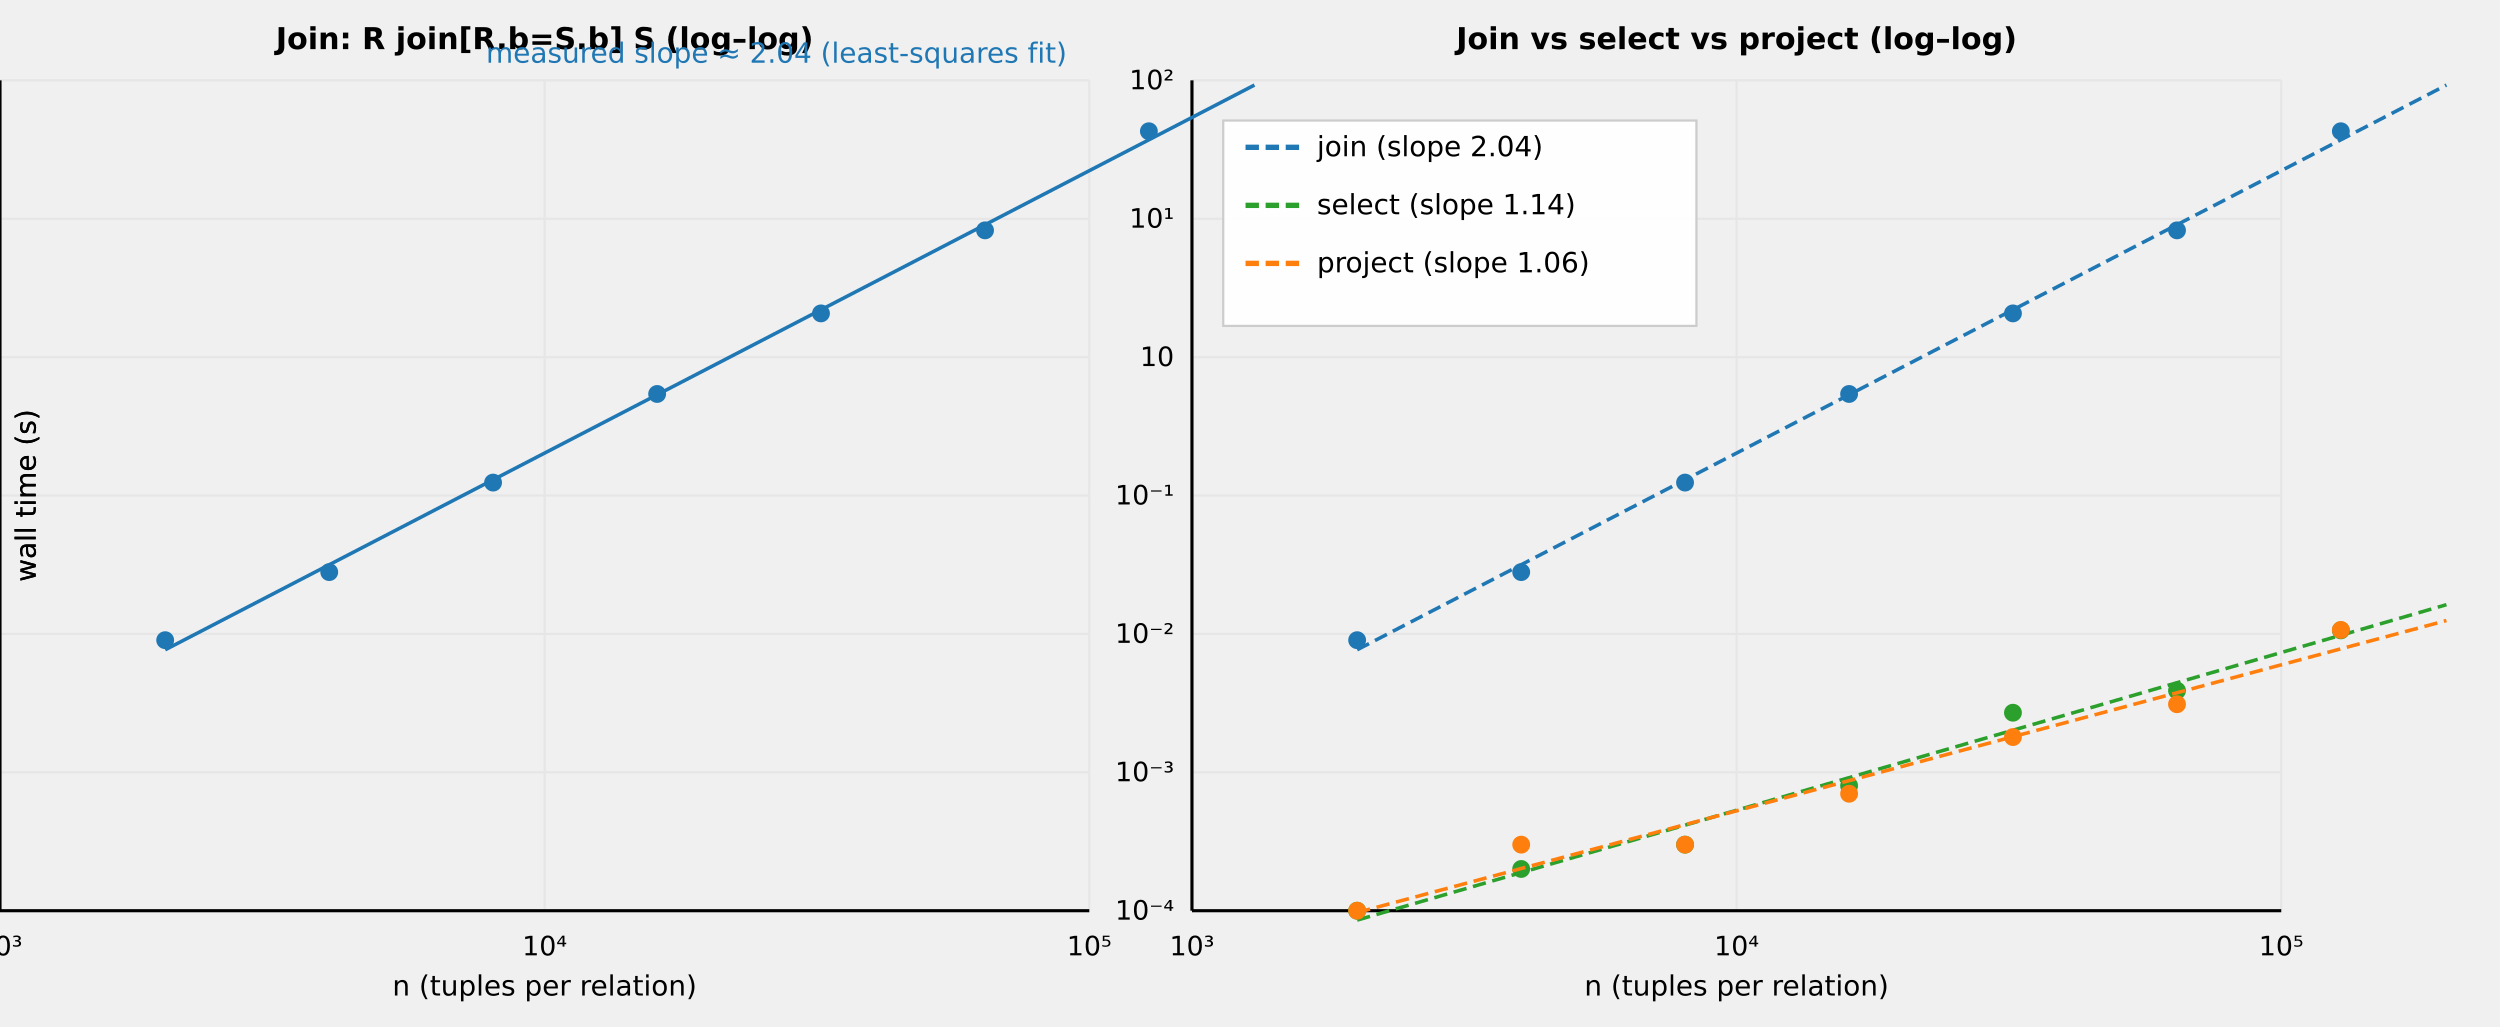
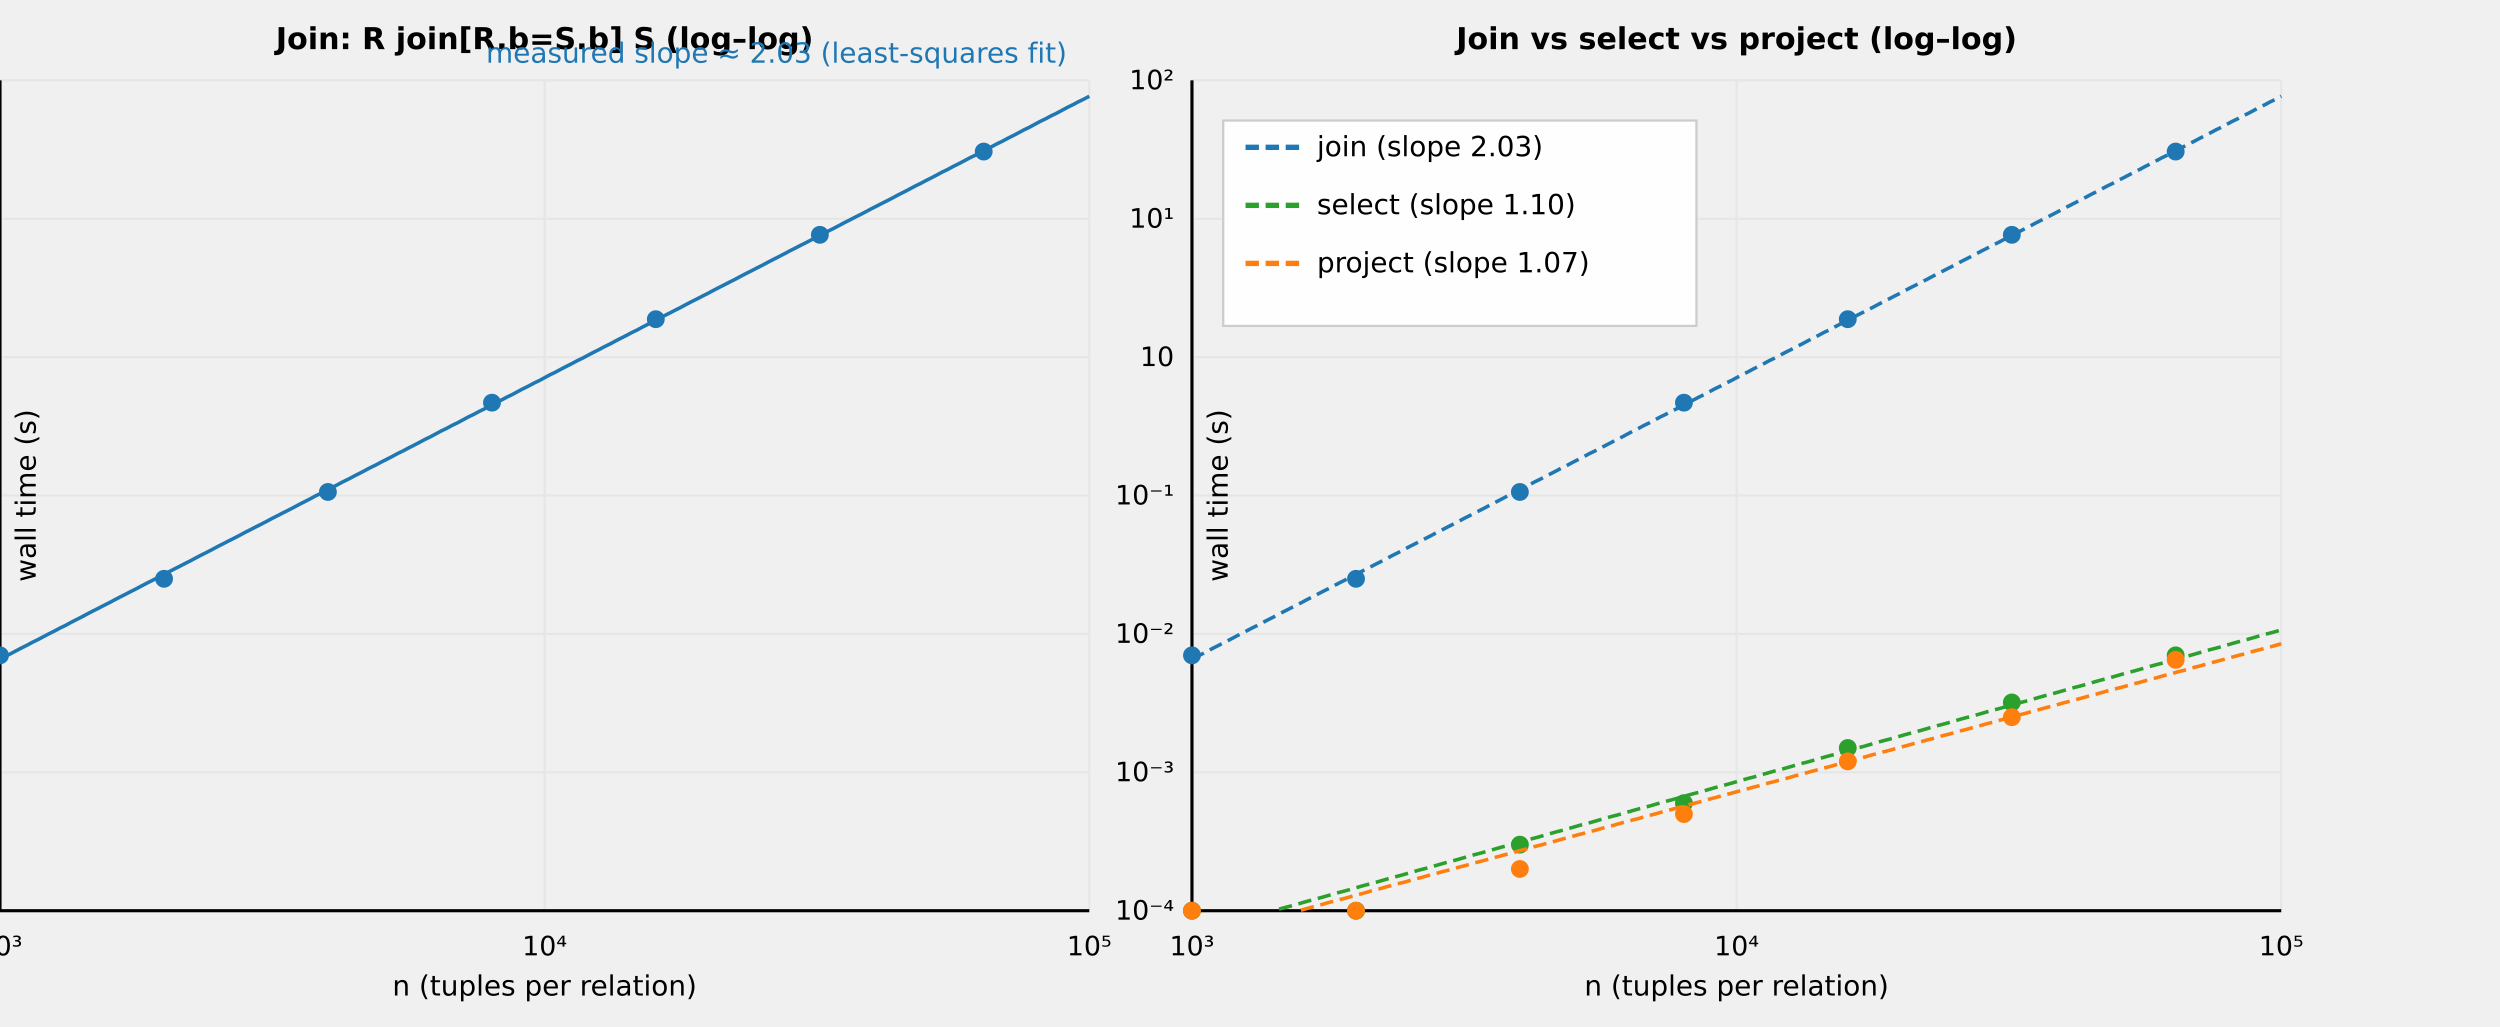
<svg xmlns="http://www.w3.org/2000/svg" width="1120" height="460" viewBox="0 0 1120 460" font-family="DejaVu Sans, Arial, sans-serif">
  <line x1="0.0" y1="36.0" x2="0.0" y2="408.0" stroke="#e6e6e6" stroke-width="1" />
  <text x="0.0" y="428.0" font-size="12" text-anchor="middle" fill="#000000">10³</text>
  <line x1="244.0" y1="36.0" x2="244.0" y2="408.0" stroke="#e6e6e6" stroke-width="1" />
  <text x="244.0" y="428.0" font-size="12" text-anchor="middle" fill="#000000">10⁴</text>
  <line x1="488.0" y1="36.0" x2="488.0" y2="408.0" stroke="#e6e6e6" stroke-width="1" />
  <text x="488.0" y="428.0" font-size="12" text-anchor="middle" fill="#000000">10⁵</text>
  <line x1="0.0" y1="408.0" x2="488.0" y2="408.0" stroke="#e6e6e6" stroke-width="1" />
  <text x="-8.0" y="412.0" font-size="12" text-anchor="end" fill="#000000">10⁻⁴</text>
  <line x1="0.0" y1="346.0" x2="488.0" y2="346.0" stroke="#e6e6e6" stroke-width="1" />
  <text x="-8.0" y="350.0" font-size="12" text-anchor="end" fill="#000000">10⁻³</text>
  <line x1="0.0" y1="284.0" x2="488.0" y2="284.0" stroke="#e6e6e6" stroke-width="1" />
  <text x="-8.0" y="288.0" font-size="12" text-anchor="end" fill="#000000">10⁻²</text>
  <line x1="0.0" y1="222.0" x2="488.0" y2="222.0" stroke="#e6e6e6" stroke-width="1" />
  <text x="-8.0" y="226.0" font-size="12" text-anchor="end" fill="#000000">10⁻¹</text>
  <line x1="0.0" y1="160.0" x2="488.0" y2="160.0" stroke="#e6e6e6" stroke-width="1" />
  <text x="-8.0" y="164.0" font-size="12" text-anchor="end" fill="#000000">10</text>
  <line x1="0.0" y1="98.0" x2="488.0" y2="98.0" stroke="#e6e6e6" stroke-width="1" />
  <text x="-8.0" y="102.0" font-size="12" text-anchor="end" fill="#000000">10¹</text>
  <line x1="0.0" y1="36.0" x2="488.0" y2="36.0" stroke="#e6e6e6" stroke-width="1" />
  <text x="-8.0" y="40.0" font-size="12" text-anchor="end" fill="#000000">10²</text>
  <line x1="0.0" y1="408.0" x2="488.0" y2="408.0" stroke="#000000" stroke-width="1.4" />
  <line x1="0.0" y1="36.0" x2="0.0" y2="408.0" stroke="#000000" stroke-width="1.4" />
+   <text x="244.0" y="22.0" font-size="13.5" font-weight="bold" text-anchor="middle" fill="#000000">Join: R join[R.b=S.b] S  (log–log)</text>
+   <text x="244.0" y="446.0" font-size="12.5" text-anchor="middle" fill="#000000">n (tuples per relation)</text>
+   <text x="16.0" y="222.0" font-size="12.5" text-anchor="middle" fill="#000000" transform="rotate(-90 16.0 222.0)">wall time (s)</text>
+   <polyline points="0.0,295.3 2.4,294.0 4.9,292.8 7.3,291.5 9.8,290.2 12.2,289.0 14.6,287.7 17.1,286.5 19.5,285.2 22.0,283.9 24.4,282.7 26.8,281.4 29.3,280.2 31.7,278.9 34.2,277.6 36.6,276.4 39.0,275.1 41.5,273.8 43.9,272.6 46.4,271.3 48.8,270.1 51.2,268.8 53.7,267.5 56.1,266.3 58.6,265.0 61.0,263.8 63.4,262.5 65.9,261.2 68.3,260.0 70.8,258.7 73.2,257.5 75.6,256.2 78.1,254.9 80.5,253.7 83.0,252.4 85.4,251.2 87.8,249.9 90.3,248.6 92.7,247.4 95.2,246.1 97.6,244.8 100.0,243.6 102.5,242.3 104.9,241.1 107.4,239.8 109.8,238.5 112.2,237.3 114.7,236.0 117.1,234.8 119.6,233.5 122.0,232.2 124.4,231.0 126.9,229.7 129.3,228.5 131.8,227.2 134.2,225.9 136.6,224.7 139.1,223.4 141.5,222.1 144.0,220.9 146.4,219.6 148.8,218.4 151.3,217.1 153.7,215.8 156.2,214.6 158.6,213.3 161.0,212.1 163.5,210.8 165.9,209.5 168.4,208.3 170.8,207.0 173.2,205.8 175.7,204.5 178.1,203.2 180.6,202.0 183.0,200.7 185.4,199.5 187.9,198.2 190.3,196.9 192.8,195.7 195.2,194.4 197.6,193.1 200.1,191.9 202.5,190.6 205.0,189.4 207.4,188.1 209.8,186.8 212.3,185.6 214.7,184.3 217.2,183.1 219.6,181.8 222.0,180.5 224.5,179.3 226.9,178.0 229.4,176.8 231.8,175.5 234.2,174.2 236.7,173.0 239.1,171.7 241.6,170.5 244.0,169.2 246.4,167.9 248.9,166.7 251.3,165.4 253.8,164.1 256.2,162.9 258.6,161.6 261.1,160.4 263.5,159.1 266.0,157.8 268.4,156.6 270.8,155.3 273.3,154.1 275.7,152.8 278.2,151.5 280.6,150.3 283.0,149.0 285.5,147.8 287.9,146.5 290.4,145.2 292.8,144.0 295.2,142.7 297.7,141.4 300.1,140.2 302.6,138.9 305.0,137.7 307.4,136.4 309.9,135.1 312.3,133.9 314.8,132.6 317.2,131.4 319.6,130.1 322.1,128.8 324.5,127.6 327.0,126.3 329.4,125.1 331.8,123.8 334.3,122.5 336.7,121.3 339.2,120.0 341.6,118.8 344.0,117.5 346.5,116.2 348.9,115.0 351.4,113.7 353.8,112.4 356.2,111.2 358.7,109.9 361.1,108.7 363.6,107.4 366.0,106.1 368.4,104.9 370.9,103.6 373.3,102.4 375.8,101.1 378.2,99.8 380.6,98.6 383.1,97.3 385.5,96.1 388.0,94.8 390.4,93.5 392.8,92.3 395.3,91.0 397.7,89.8 400.2,88.5 402.6,87.2 405.0,86.0 407.5,84.7 409.9,83.4 412.4,82.2 414.8,80.9 417.2,79.7 419.7,78.4 422.1,77.1 424.6,75.9 427.0,74.6 429.4,73.4 431.9,72.1 434.3,70.8 436.8,69.6 439.2,68.3 441.6,67.1 444.1,65.8 446.5,64.5 449.0,63.3 451.4,62.0 453.8,60.8 456.3,59.5 458.7,58.2 461.2,57.0 463.6,55.7 466.0,54.4 468.5,53.2 470.9,51.9 473.4,50.7 475.8,49.4 478.2,48.1 480.7,46.9 483.1,45.6 485.6,44.4 488.0,43.1" fill="none" stroke="#1f77b4" stroke-width="1.6" />
+   <circle cx="0.0" cy="293.6" r="4" fill="#1f77b4" />
+   <circle cx="73.5" cy="259.3" r="4" fill="#1f77b4" />
+   <circle cx="146.9" cy="220.4" r="4" fill="#1f77b4" />
+   <circle cx="220.4" cy="180.4" r="4" fill="#1f77b4" />
+   <circle cx="293.8" cy="143.0" r="4" fill="#1f77b4" />
+   <circle cx="367.3" cy="105.2" r="4" fill="#1f77b4" />
+   <circle cx="440.7" cy="67.9" r="4" fill="#1f77b4" />
+   <text x="478" y="28.1" font-size="12.5" text-anchor="end" fill="#1f77b4">measured slope ≈ 2.03 (least-squares fit)</text>
  <line x1="534.0" y1="36.0" x2="534.0" y2="408.0" stroke="#e6e6e6" stroke-width="1" />
  <text x="534.0" y="428.0" font-size="12" text-anchor="middle" fill="#000000">10³</text>
  <line x1="778.0" y1="36.0" x2="778.0" y2="408.0" stroke="#e6e6e6" stroke-width="1" />
  <text x="778.0" y="428.0" font-size="12" text-anchor="middle" fill="#000000">10⁴</text>
  <line x1="1022.0" y1="36.0" x2="1022.0" y2="408.0" stroke="#e6e6e6" stroke-width="1" />
  <text x="1022.0" y="428.0" font-size="12" text-anchor="middle" fill="#000000">10⁵</text>
  <line x1="534.0" y1="408.0" x2="1022.0" y2="408.0" stroke="#e6e6e6" stroke-width="1" />
  <text x="526.0" y="412.0" font-size="12" text-anchor="end" fill="#000000">10⁻⁴</text>
  <line x1="534.0" y1="346.0" x2="1022.0" y2="346.0" stroke="#e6e6e6" stroke-width="1" />
  <text x="526.0" y="350.0" font-size="12" text-anchor="end" fill="#000000">10⁻³</text>
  <line x1="534.0" y1="284.0" x2="1022.0" y2="284.0" stroke="#e6e6e6" stroke-width="1" />
  <text x="526.0" y="288.0" font-size="12" text-anchor="end" fill="#000000">10⁻²</text>
  <line x1="534.0" y1="222.0" x2="1022.0" y2="222.0" stroke="#e6e6e6" stroke-width="1" />
  <text x="526.0" y="226.0" font-size="12" text-anchor="end" fill="#000000">10⁻¹</text>
  <line x1="534.0" y1="160.0" x2="1022.0" y2="160.0" stroke="#e6e6e6" stroke-width="1" />
  <text x="526.0" y="164.0" font-size="12" text-anchor="end" fill="#000000">10</text>
  <line x1="534.0" y1="98.0" x2="1022.0" y2="98.0" stroke="#e6e6e6" stroke-width="1" />
  <text x="526.0" y="102.0" font-size="12" text-anchor="end" fill="#000000">10¹</text>
  <line x1="534.0" y1="36.0" x2="1022.0" y2="36.0" stroke="#e6e6e6" stroke-width="1" />
  <text x="526.0" y="40.0" font-size="12" text-anchor="end" fill="#000000">10²</text>
  <line x1="534.0" y1="408.0" x2="1022.0" y2="408.0" stroke="#000000" stroke-width="1.4" />
  <line x1="534.0" y1="36.0" x2="534.0" y2="408.0" stroke="#000000" stroke-width="1.4" />
-   <text x="244.0" y="22.0" font-size="13.5" font-weight="bold" text-anchor="middle" fill="#000000">Join: R join[R.b=S.b] S  (log–log)</text>
-   <circle cx="74.0" cy="286.8" r="4" fill="#1f77b4" />
-   <circle cx="147.5" cy="256.3" r="4" fill="#1f77b4" />
-   <circle cx="220.9" cy="216.2" r="4" fill="#1f77b4" />
-   <circle cx="294.4" cy="176.5" r="4" fill="#1f77b4" />
-   <circle cx="367.8" cy="140.4" r="4" fill="#1f77b4" />
-   <circle cx="441.3" cy="103.2" r="4" fill="#1f77b4" />
-   <circle cx="514.7" cy="58.8" r="4" fill="#1f77b4" />
-   <line x1="74.0" y1="291.1" x2="562.0" y2="38.1" stroke="#1f77b4" stroke-width="1.6" />
-   <text x="478.0" y="28.1" font-size="12.5" text-anchor="end" fill="#1f77b4">measured slope ≈ 2.04 (least-squares fit)</text>
  <text x="778.0" y="22.0" font-size="13.5" font-weight="bold" text-anchor="middle" fill="#000000">Join vs select vs project  (log–log)</text>
-   <circle cx="608.0" cy="286.8" r="4" fill="#1f77b4" />
-   <circle cx="681.5" cy="256.3" r="4" fill="#1f77b4" />
-   <circle cx="754.9" cy="216.2" r="4" fill="#1f77b4" />
-   <circle cx="828.4" cy="176.5" r="4" fill="#1f77b4" />
-   <circle cx="901.8" cy="140.4" r="4" fill="#1f77b4" />
-   <circle cx="975.3" cy="103.2" r="4" fill="#1f77b4" />
-   <circle cx="1048.7" cy="58.8" r="4" fill="#1f77b4" />
-   <line x1="608.0" y1="291.1" x2="1096.0" y2="38.1" stroke="#1f77b4" stroke-width="1.6" stroke-dasharray="6 3" />
-   <circle cx="608.0" cy="408.0" r="4" fill="#2ca02c" />
-   <circle cx="681.5" cy="389.3" r="4" fill="#2ca02c" />
-   <circle cx="754.9" cy="378.4" r="4" fill="#2ca02c" />
-   <circle cx="828.4" cy="352.0" r="4" fill="#2ca02c" />
-   <circle cx="901.8" cy="319.3" r="4" fill="#2ca02c" />
-   <circle cx="975.3" cy="309.4" r="4" fill="#2ca02c" />
-   <circle cx="1048.7" cy="282.4" r="4" fill="#2ca02c" />
-   <line x1="608.0" y1="412.2" x2="1096.0" y2="270.9" stroke="#2ca02c" stroke-width="1.6" stroke-dasharray="6 3" />
-   <circle cx="608.0" cy="408.0" r="4" fill="#ff7f0e" />
-   <circle cx="681.5" cy="378.4" r="4" fill="#ff7f0e" />
-   <circle cx="754.9" cy="378.4" r="4" fill="#ff7f0e" />
-   <circle cx="828.4" cy="355.6" r="4" fill="#ff7f0e" />
-   <circle cx="901.8" cy="330.2" r="4" fill="#ff7f0e" />
-   <circle cx="975.3" cy="315.5" r="4" fill="#ff7f0e" />
-   <circle cx="1048.7" cy="282.2" r="4" fill="#ff7f0e" />
-   <line x1="608.0" y1="408.8" x2="1096.0" y2="278.0" stroke="#ff7f0e" stroke-width="1.6" stroke-dasharray="6 3" />
+   <text x="778.0" y="446.0" font-size="12.5" text-anchor="middle" fill="#000000">n (tuples per relation)</text>
+   <text x="550.0" y="222.0" font-size="12.5" text-anchor="middle" fill="#000000" transform="rotate(-90 550.0 222.0)">wall time (s)</text>
+   <polyline points="534.0,295.3 536.4,294.0 538.9,292.8 541.3,291.5 543.8,290.2 546.2,289.0 548.6,287.7 551.1,286.5 553.5,285.2 556.0,283.9 558.4,282.7 560.8,281.4 563.3,280.2 565.7,278.9 568.2,277.6 570.6,276.4 573.0,275.1 575.5,273.8 577.9,272.6 580.4,271.3 582.8,270.1 585.2,268.8 587.7,267.5 590.1,266.3 592.6,265.0 595.0,263.8 597.4,262.5 599.9,261.2 602.3,260.0 604.8,258.7 607.2,257.5 609.6,256.2 612.1,254.9 614.5,253.7 617.0,252.4 619.4,251.2 621.8,249.9 624.3,248.6 626.7,247.4 629.2,246.1 631.6,244.8 634.0,243.6 636.5,242.3 638.9,241.1 641.4,239.8 643.8,238.5 646.2,237.3 648.7,236.0 651.1,234.8 653.6,233.5 656.0,232.2 658.4,231.0 660.9,229.7 663.3,228.5 665.8,227.2 668.2,225.9 670.6,224.7 673.1,223.4 675.5,222.1 678.0,220.9 680.4,219.6 682.8,218.4 685.3,217.1 687.7,215.8 690.2,214.6 692.6,213.3 695.0,212.1 697.5,210.8 699.9,209.5 702.4,208.3 704.8,207.0 707.2,205.8 709.7,204.5 712.1,203.2 714.6,202.0 717.0,200.7 719.4,199.5 721.9,198.2 724.3,196.9 726.8,195.7 729.2,194.4 731.6,193.1 734.1,191.9 736.5,190.6 739.0,189.4 741.4,188.1 743.8,186.8 746.3,185.6 748.7,184.3 751.2,183.1 753.6,181.8 756.0,180.5 758.5,179.3 760.9,178.0 763.4,176.8 765.8,175.5 768.2,174.2 770.7,173.0 773.1,171.7 775.6,170.5 778.0,169.2 780.4,167.9 782.9,166.7 785.3,165.4 787.8,164.1 790.2,162.9 792.6,161.6 795.1,160.4 797.5,159.1 800.0,157.8 802.4,156.6 804.8,155.3 807.3,154.1 809.7,152.8 812.2,151.5 814.6,150.3 817.0,149.0 819.5,147.8 821.9,146.5 824.4,145.2 826.8,144.0 829.2,142.7 831.7,141.4 834.1,140.2 836.6,138.9 839.0,137.7 841.4,136.4 843.9,135.1 846.3,133.9 848.8,132.6 851.2,131.4 853.6,130.1 856.1,128.8 858.5,127.6 861.0,126.3 863.4,125.1 865.8,123.8 868.3,122.5 870.7,121.3 873.2,120.0 875.6,118.8 878.0,117.5 880.5,116.2 882.9,115.0 885.4,113.7 887.8,112.4 890.2,111.2 892.7,109.9 895.1,108.7 897.6,107.4 900.0,106.1 902.4,104.9 904.9,103.6 907.3,102.4 909.8,101.1 912.2,99.8 914.6,98.6 917.1,97.3 919.5,96.1 922.0,94.8 924.4,93.5 926.8,92.3 929.3,91.0 931.7,89.8 934.2,88.5 936.6,87.2 939.0,86.0 941.5,84.7 943.9,83.4 946.4,82.2 948.8,80.9 951.2,79.7 953.7,78.4 956.1,77.1 958.6,75.9 961.0,74.6 963.4,73.4 965.9,72.1 968.3,70.8 970.8,69.6 973.2,68.3 975.6,67.1 978.1,65.8 980.5,64.5 983.0,63.3 985.4,62.0 987.8,60.8 990.3,59.5 992.7,58.2 995.2,57.0 997.6,55.7 1000.0,54.4 1002.5,53.2 1004.9,51.9 1007.4,50.7 1009.8,49.4 1012.2,48.1 1014.7,46.9 1017.1,45.6 1019.6,44.4 1022.0,43.1" fill="none" stroke="#1f77b4" stroke-width="1.6" stroke-dasharray="6 3" />
+   <circle cx="534.0" cy="293.6" r="4" fill="#1f77b4" />
+   <circle cx="607.5" cy="259.3" r="4" fill="#1f77b4" />
+   <circle cx="680.9" cy="220.4" r="4" fill="#1f77b4" />
+   <circle cx="754.4" cy="180.4" r="4" fill="#1f77b4" />
+   <circle cx="827.8" cy="143.0" r="4" fill="#1f77b4" />
+   <circle cx="901.3" cy="105.2" r="4" fill="#1f77b4" />
+   <circle cx="974.7" cy="67.9" r="4" fill="#1f77b4" />
+   <polyline points="573.0,407.3 575.5,406.6 577.9,406.0 580.4,405.3 582.8,404.6 585.2,403.9 587.7,403.2 590.1,402.6 592.6,401.9 595.0,401.2 597.4,400.5 599.9,399.8 602.3,399.2 604.8,398.5 607.2,397.8 609.6,397.1 612.1,396.4 614.5,395.8 617.0,395.1 619.4,394.4 621.8,393.7 624.3,393.0 626.7,392.4 629.2,391.7 631.6,391.0 634.0,390.3 636.5,389.6 638.9,389.0 641.4,388.3 643.8,387.6 646.2,386.9 648.7,386.2 651.1,385.6 653.6,384.9 656.0,384.2 658.4,383.5 660.9,382.8 663.3,382.2 665.8,381.5 668.2,380.8 670.6,380.1 673.1,379.4 675.5,378.8 678.0,378.1 680.4,377.4 682.8,376.7 685.3,376.0 687.7,375.4 690.2,374.7 692.6,374.0 695.0,373.3 697.5,372.6 699.9,372.0 702.4,371.3 704.8,370.6 707.2,369.9 709.7,369.2 712.1,368.6 714.6,367.9 717.0,367.2 719.4,366.5 721.9,365.8 724.3,365.2 726.8,364.5 729.2,363.8 731.6,363.1 734.1,362.4 736.5,361.8 739.0,361.1 741.4,360.4 743.8,359.7 746.3,359.0 748.7,358.4 751.2,357.7 753.6,357.0 756.0,356.3 758.5,355.6 760.9,355.0 763.4,354.3 765.8,353.6 768.2,352.9 770.7,352.2 773.1,351.6 775.6,350.9 778.0,350.2 780.4,349.5 782.9,348.8 785.3,348.2 787.8,347.5 790.2,346.8 792.6,346.1 795.1,345.4 797.5,344.8 800.0,344.1 802.4,343.4 804.8,342.7 807.3,342.0 809.7,341.4 812.2,340.7 814.6,340.0 817.0,339.3 819.5,338.6 821.9,338.0 824.4,337.3 826.8,336.6 829.2,335.9 831.7,335.2 834.1,334.6 836.6,333.9 839.0,333.2 841.4,332.5 843.9,331.8 846.3,331.2 848.8,330.5 851.2,329.8 853.6,329.1 856.1,328.4 858.5,327.8 861.0,327.1 863.4,326.4 865.8,325.7 868.3,325.0 870.7,324.4 873.2,323.7 875.6,323.0 878.0,322.3 880.5,321.6 882.9,321.0 885.4,320.3 887.8,319.6 890.2,318.9 892.7,318.2 895.1,317.6 897.6,316.9 900.0,316.2 902.4,315.5 904.9,314.8 907.3,314.2 909.8,313.5 912.2,312.8 914.6,312.1 917.1,311.4 919.5,310.8 922.0,310.1 924.4,309.4 926.8,308.7 929.3,308.0 931.7,307.4 934.2,306.7 936.6,306.0 939.0,305.3 941.5,304.6 943.9,304.0 946.4,303.3 948.8,302.6 951.2,301.9 953.7,301.2 956.1,300.6 958.6,299.9 961.0,299.2 963.4,298.5 965.9,297.8 968.3,297.2 970.8,296.5 973.2,295.8 975.6,295.1 978.1,294.4 980.5,293.8 983.0,293.1 985.4,292.4 987.8,291.7 990.3,291.0 992.7,290.4 995.2,289.7 997.6,289.0 1000.0,288.3 1002.5,287.6 1004.9,287.0 1007.4,286.3 1009.8,285.6 1012.2,284.9 1014.7,284.2 1017.1,283.6 1019.6,282.9 1022.0,282.2" fill="none" stroke="#2ca02c" stroke-width="1.6" stroke-dasharray="6 3" />
+   <circle cx="534.0" cy="408.0" r="4" fill="#2ca02c" />
+   <circle cx="607.5" cy="408.0" r="4" fill="#2ca02c" />
+   <circle cx="680.9" cy="378.4" r="4" fill="#2ca02c" />
+   <circle cx="754.4" cy="359.8" r="4" fill="#2ca02c" />
+   <circle cx="827.8" cy="335.1" r="4" fill="#2ca02c" />
+   <circle cx="901.3" cy="314.7" r="4" fill="#2ca02c" />
+   <circle cx="974.7" cy="293.6" r="4" fill="#2ca02c" />
+   <polyline points="582.8,407.8 585.2,407.1 587.7,406.4 590.1,405.8 592.6,405.1 595.0,404.4 597.4,403.8 599.9,403.1 602.3,402.5 604.8,401.8 607.2,401.1 609.6,400.5 612.1,399.8 614.5,399.1 617.0,398.5 619.4,397.8 621.8,397.1 624.3,396.5 626.7,395.8 629.2,395.2 631.6,394.5 634.0,393.8 636.5,393.2 638.9,392.5 641.4,391.8 643.8,391.2 646.2,390.5 648.7,389.9 651.1,389.2 653.6,388.5 656.0,387.9 658.4,387.2 660.9,386.5 663.3,385.9 665.8,385.2 668.2,384.6 670.6,383.9 673.1,383.2 675.5,382.6 678.0,381.9 680.4,381.2 682.8,380.6 685.3,379.9 687.7,379.2 690.2,378.6 692.6,377.9 695.0,377.3 697.5,376.6 699.9,375.9 702.4,375.3 704.8,374.6 707.2,373.9 709.7,373.3 712.1,372.6 714.6,372.0 717.0,371.3 719.4,370.6 721.9,370.0 724.3,369.3 726.8,368.6 729.2,368.0 731.6,367.3 734.1,366.7 736.5,366.0 739.0,365.3 741.4,364.7 743.8,364.0 746.3,363.3 748.7,362.7 751.2,362.0 753.6,361.4 756.0,360.7 758.5,360.0 760.9,359.4 763.4,358.7 765.8,358.0 768.2,357.4 770.7,356.7 773.1,356.0 775.6,355.4 778.0,354.7 780.4,354.1 782.9,353.4 785.3,352.7 787.8,352.1 790.2,351.4 792.6,350.7 795.1,350.1 797.5,349.4 800.0,348.8 802.4,348.1 804.8,347.4 807.3,346.8 809.7,346.1 812.2,345.4 814.6,344.8 817.0,344.1 819.5,343.5 821.9,342.8 824.4,342.1 826.8,341.5 829.2,340.8 831.7,340.1 834.1,339.5 836.6,338.8 839.0,338.1 841.4,337.5 843.9,336.8 846.3,336.2 848.8,335.5 851.2,334.8 853.6,334.2 856.1,333.5 858.5,332.8 861.0,332.2 863.4,331.5 865.8,330.9 868.3,330.2 870.7,329.5 873.2,328.9 875.6,328.2 878.0,327.5 880.5,326.9 882.9,326.2 885.4,325.6 887.8,324.9 890.2,324.2 892.7,323.6 895.1,322.9 897.6,322.2 900.0,321.6 902.4,320.9 904.9,320.2 907.3,319.6 909.8,318.9 912.2,318.3 914.6,317.6 917.1,316.9 919.5,316.3 922.0,315.6 924.4,314.9 926.8,314.3 929.3,313.6 931.7,313.0 934.2,312.3 936.6,311.6 939.0,311.0 941.5,310.3 943.9,309.6 946.4,309.0 948.8,308.3 951.2,307.7 953.7,307.0 956.1,306.3 958.6,305.7 961.0,305.0 963.4,304.3 965.9,303.7 968.3,303.0 970.8,302.3 973.2,301.7 975.6,301.0 978.1,300.4 980.5,299.7 983.0,299.0 985.4,298.4 987.8,297.7 990.3,297.0 992.7,296.4 995.2,295.7 997.6,295.1 1000.0,294.4 1002.5,293.7 1004.9,293.1 1007.4,292.4 1009.8,291.7 1012.2,291.1 1014.7,290.4 1017.1,289.8 1019.6,289.1 1022.0,288.4" fill="none" stroke="#ff7f0e" stroke-width="1.6" stroke-dasharray="6 3" />
+   <circle cx="534.0" cy="408.0" r="4" fill="#ff7f0e" />
+   <circle cx="607.5" cy="408.0" r="4" fill="#ff7f0e" />
+   <circle cx="680.9" cy="389.3" r="4" fill="#ff7f0e" />
+   <circle cx="754.4" cy="364.7" r="4" fill="#ff7f0e" />
+   <circle cx="827.8" cy="341.1" r="4" fill="#ff7f0e" />
+   <circle cx="901.3" cy="321.3" r="4" fill="#ff7f0e" />
+   <circle cx="974.7" cy="295.6" r="4" fill="#ff7f0e" />
  <rect x="548.0" y="54.0" width="212" height="92" fill="#ffffff" fill-opacity="0.92" stroke="#cccccc" stroke-width="1" />
  <line x1="558.0" y1="66.0" x2="582.0" y2="66.0" stroke="#1f77b4" stroke-width="2.4" stroke-dasharray="6 3" />
-   <text x="590.0" y="70.0" font-size="12.5" fill="#000000">join  (slope 2.04)</text>
+   <text x="590" y="70.0" font-size="12.5" text-anchor="start" fill="#000000">join (slope 2.03)</text>
  <line x1="558.0" y1="92.0" x2="582.0" y2="92.0" stroke="#2ca02c" stroke-width="2.4" stroke-dasharray="6 3" />
-   <text x="590.0" y="96.0" font-size="12.5" fill="#000000">select (slope 1.14)</text>
+   <text x="590" y="96.0" font-size="12.5" text-anchor="start" fill="#000000">select (slope 1.10)</text>
  <line x1="558.0" y1="118.0" x2="582.0" y2="118.0" stroke="#ff7f0e" stroke-width="2.4" stroke-dasharray="6 3" />
-   <text x="590.0" y="122.0" font-size="12.5" fill="#000000">project (slope 1.06)</text>
-   <text x="244.0" y="446.0" font-size="12.5" text-anchor="middle" fill="#000000">n (tuples per relation)</text>
-   <text x="16" y="222.0" font-size="12.5" text-anchor="middle" fill="#000000" transform="rotate(-90 16 222.0)">wall time (s)</text>
-   <text x="778.0" y="446.0" font-size="12.5" text-anchor="middle" fill="#000000">n (tuples per relation)</text>
-   <text x="16" y="222.0" font-size="12.5" text-anchor="middle" fill="#000000" transform="rotate(-90 16 222.0)">wall time (s)</text>
+   <text x="590" y="122.0" font-size="12.5" text-anchor="start" fill="#000000">project (slope 1.07)</text>
</svg>
